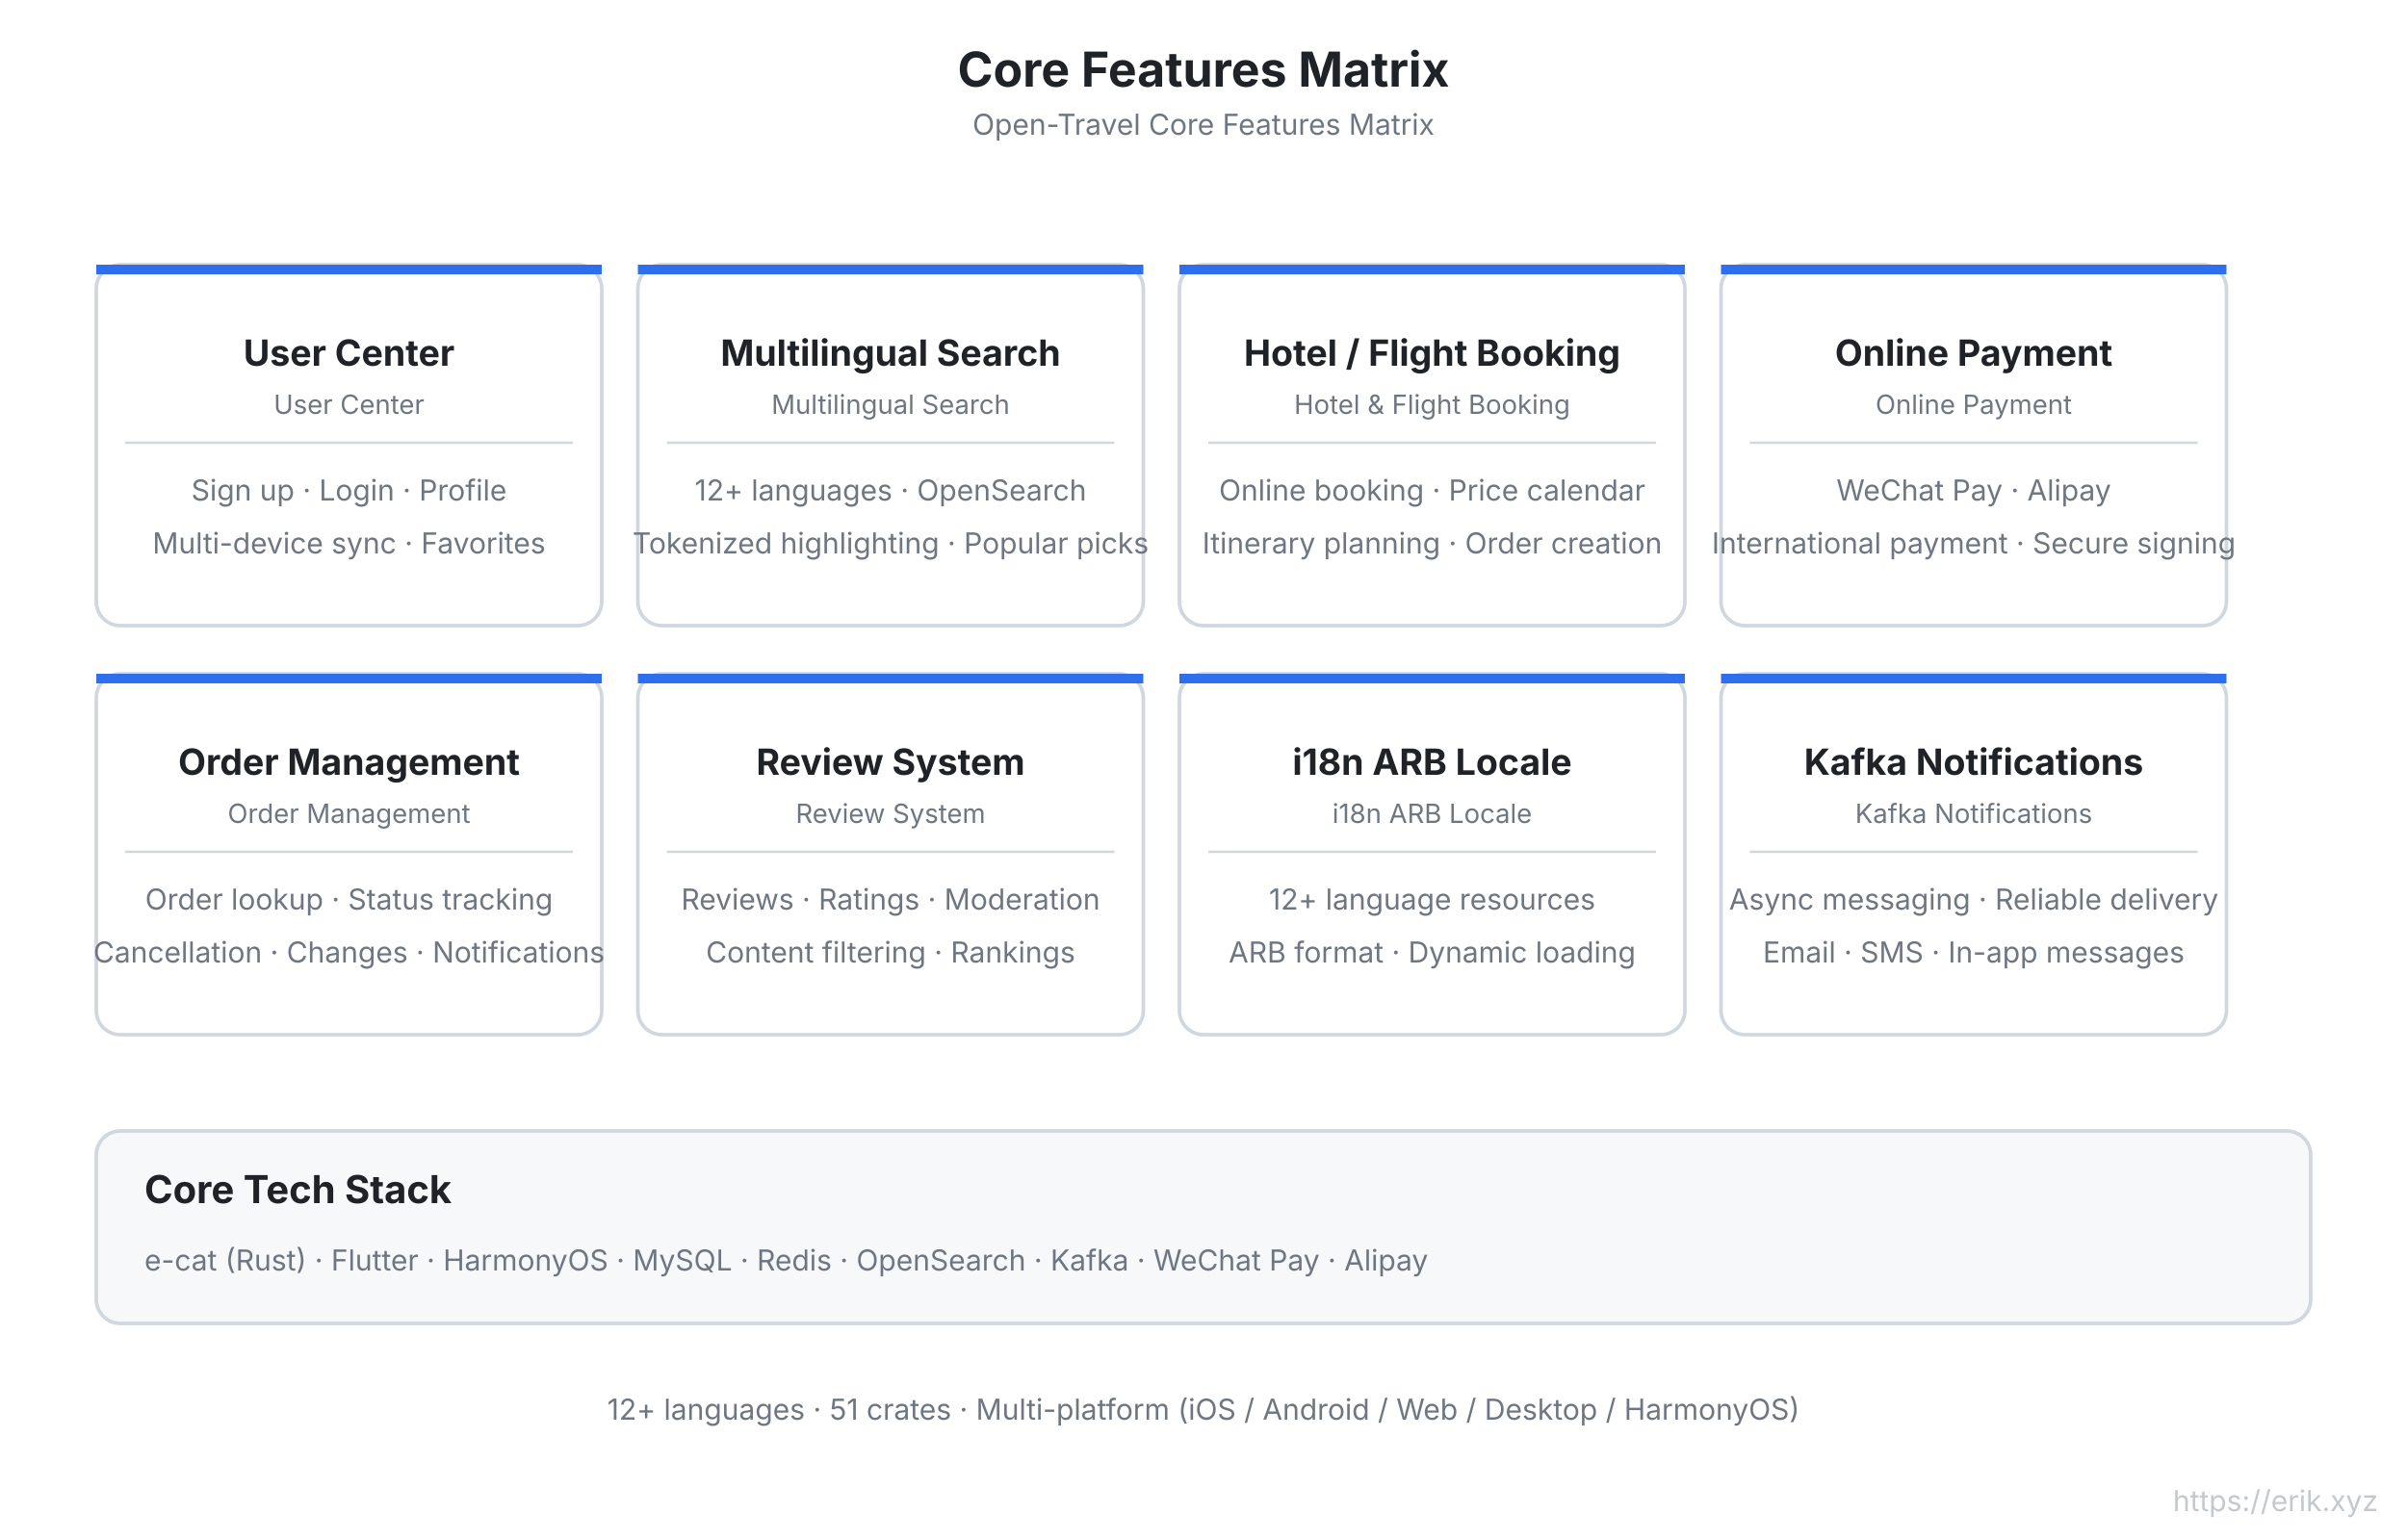
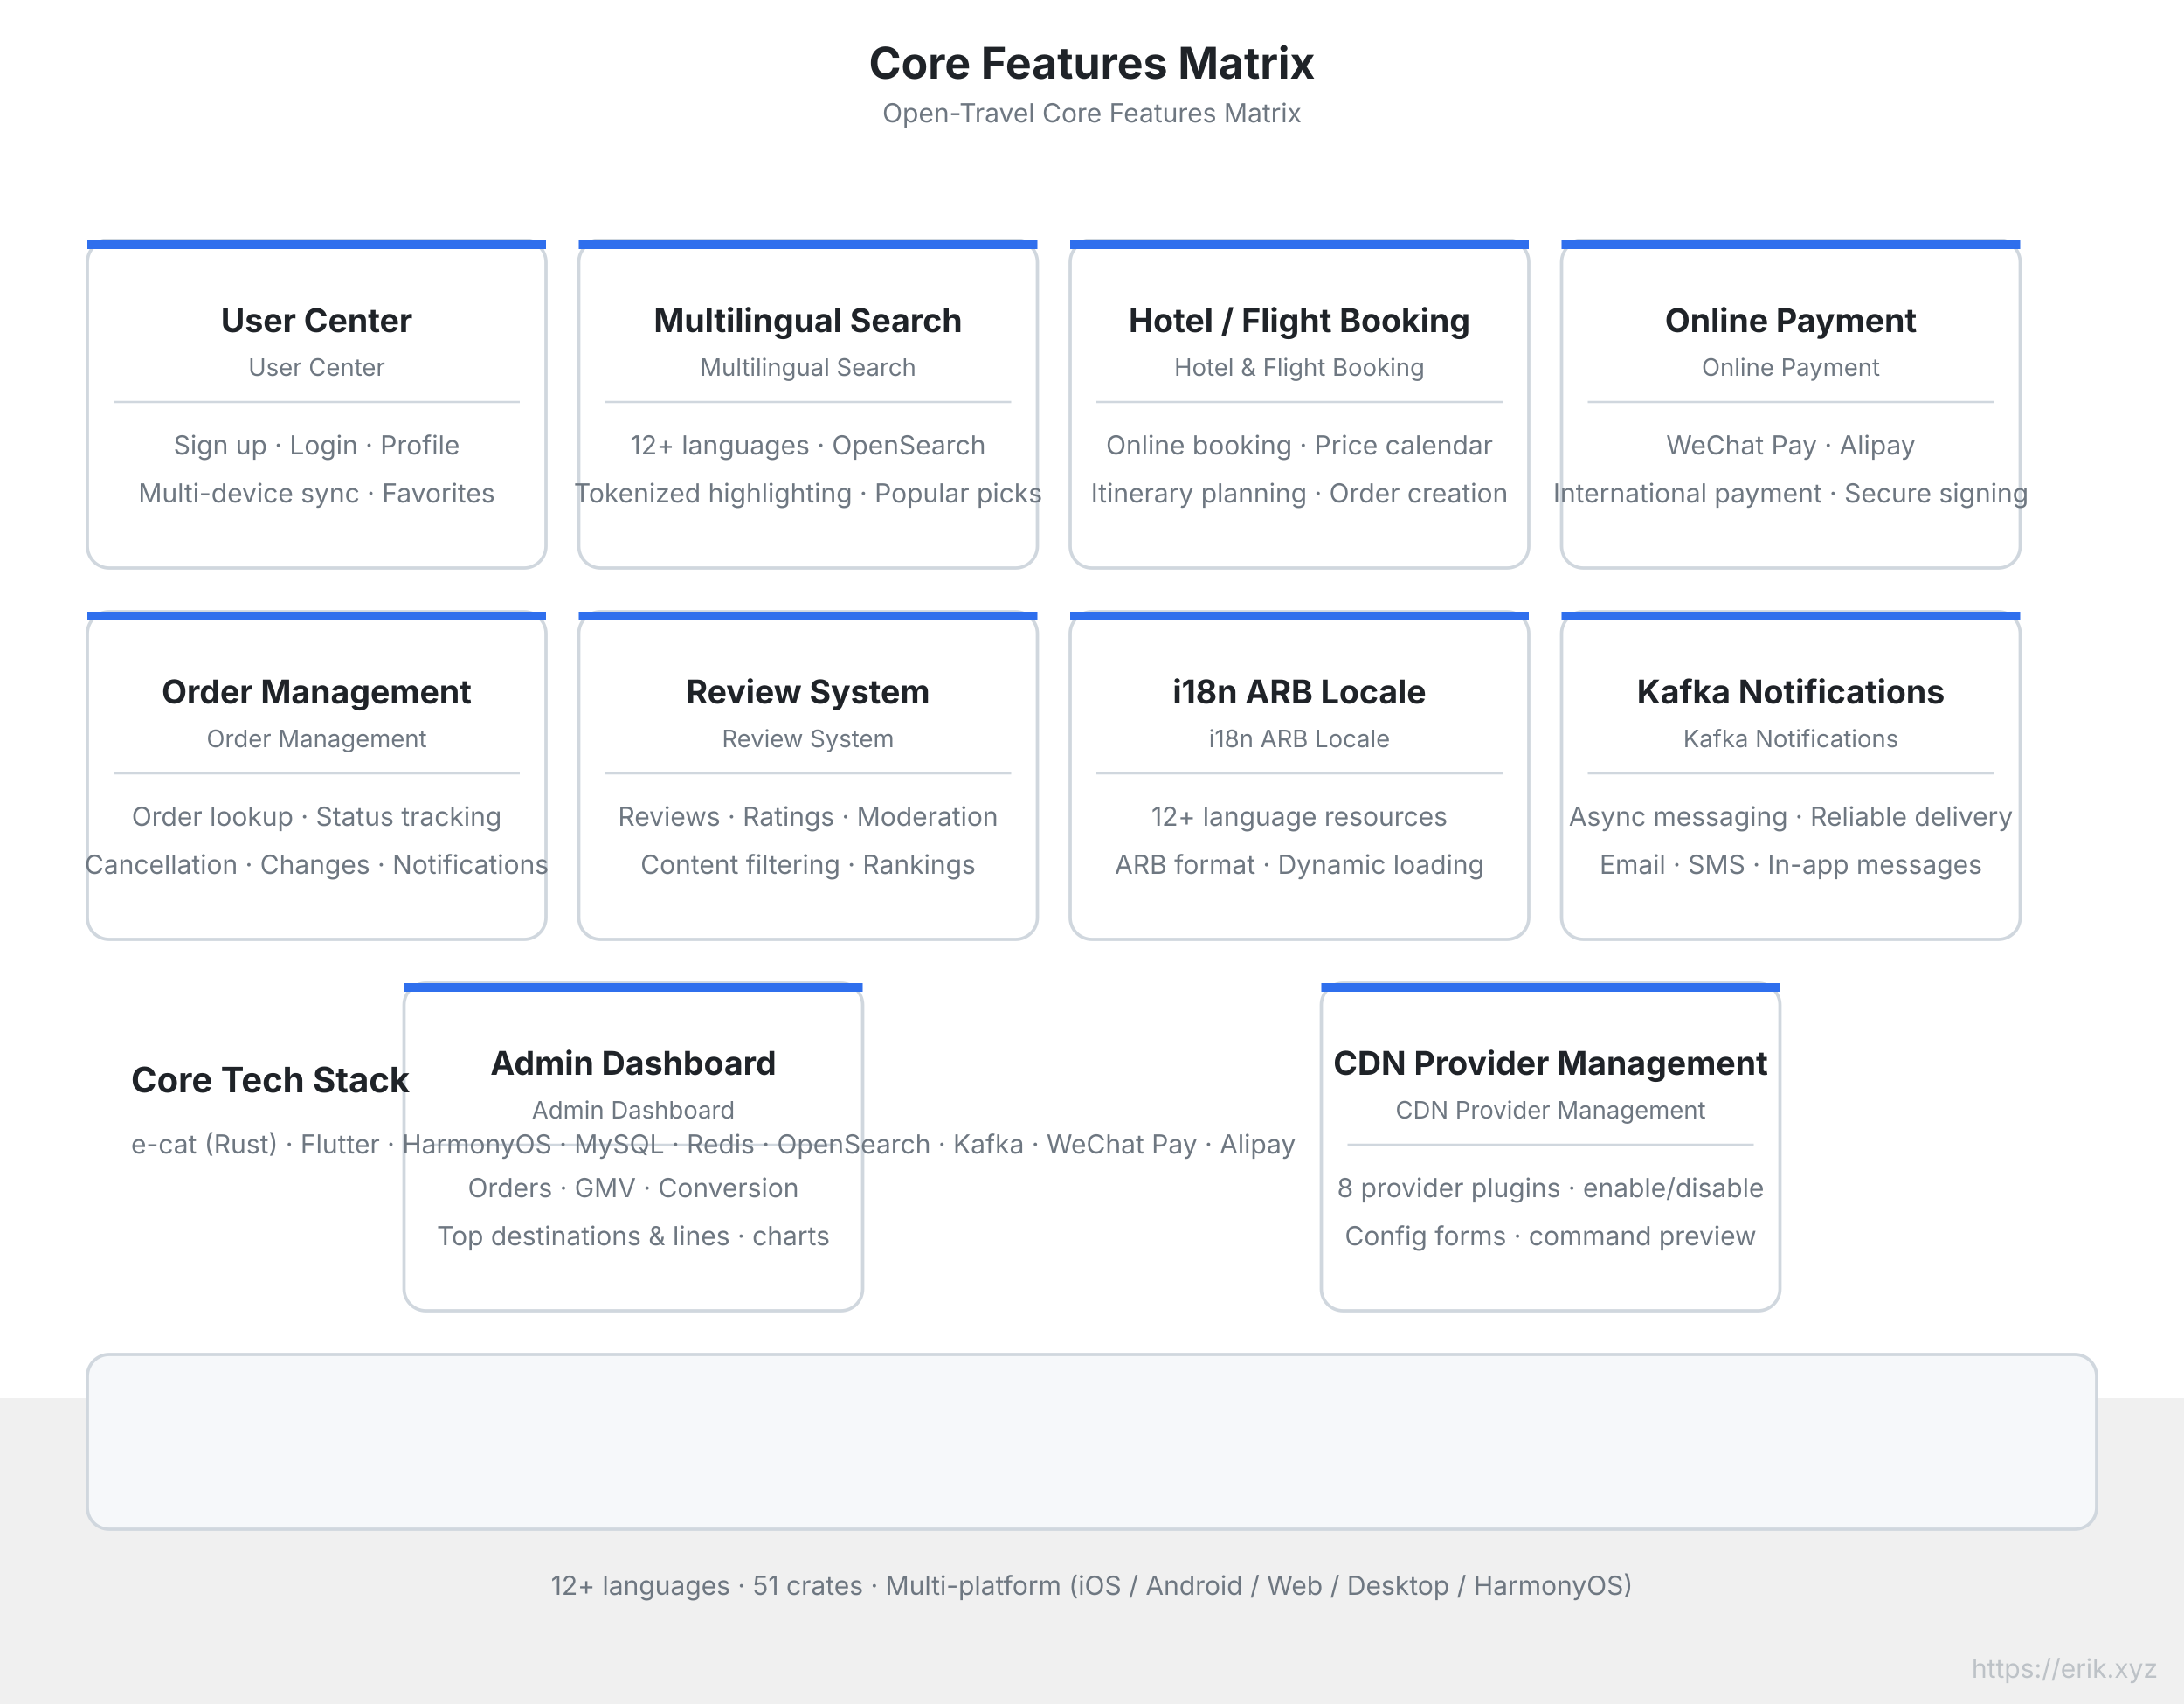
- <svg xmlns="http://www.w3.org/2000/svg" width="1000" height="640" viewBox="0 0 1000 640">
+ <svg xmlns="http://www.w3.org/2000/svg" width="1000" height="780" viewBox="0 0 1000 780">
  <defs>
    <style>
      text { font-family: system-ui, -apple-system, 'Segoe UI', sans-serif; }
      .t-title { font-size: 20px; font-weight: 700; fill: #1f2328; }
      .t-sub  { font-size: 12px; fill: #6e7781; }
      .t-h    { font-size: 16px; font-weight: 700; fill: #1f2328; }
      .t-m    { font-size: 15px; font-weight: 700; fill: #1f2328; }
      .t-eng  { font-size: 11px; fill: #6e7781; }
      .t-s    { font-size: 12px; fill: #6e7781; }
      .panel  { fill: #f6f8fa; stroke: #d0d7de; stroke-width: 1.5; rx: 10; }
      .card   { fill: #ffffff; stroke: #d0d7de; stroke-width: 1.5; rx: 10; }
      .accent { fill: #2f6fed; }
    </style>
  </defs>
  <rect width="1000" height="640" fill="#ffffff" />
  <text x="500" y="36" text-anchor="middle" class="t-title">Core Features Matrix</text>
  <text x="500" y="56" text-anchor="middle" class="t-sub">Open-Travel Core Features Matrix</text>
  <rect x="40" y="110" width="210" height="150" class="card" />
  <rect x="40" y="110" width="210" height="4" class="accent" />
  <text x="145" y="152" text-anchor="middle" class="t-m">User Center</text>
  <text x="145" y="172" text-anchor="middle" class="t-eng">User Center</text>
  <line x1="52" y1="184" x2="238" y2="184" stroke="#d0d7de" stroke-width="1" />
  <text x="145" y="208" text-anchor="middle" class="t-s">Sign up · Login · Profile</text>
  <text x="145" y="230" text-anchor="middle" class="t-s">Multi-device sync · Favorites</text>
  <rect x="265" y="110" width="210" height="150" class="card" />
  <rect x="265" y="110" width="210" height="4" class="accent" />
  <text x="370" y="152" text-anchor="middle" class="t-m">Multilingual Search</text>
  <text x="370" y="172" text-anchor="middle" class="t-eng">Multilingual Search</text>
  <line x1="277" y1="184" x2="463" y2="184" stroke="#d0d7de" stroke-width="1" />
  <text x="370" y="208" text-anchor="middle" class="t-s">12+ languages · OpenSearch</text>
  <text x="370" y="230" text-anchor="middle" class="t-s">Tokenized highlighting · Popular picks</text>
  <rect x="490" y="110" width="210" height="150" class="card" />
  <rect x="490" y="110" width="210" height="4" class="accent" />
  <text x="595" y="152" text-anchor="middle" class="t-m">Hotel / Flight Booking</text>
  <text x="595" y="172" text-anchor="middle" class="t-eng">Hotel &amp; Flight Booking</text>
  <line x1="502" y1="184" x2="688" y2="184" stroke="#d0d7de" stroke-width="1" />
  <text x="595" y="208" text-anchor="middle" class="t-s">Online booking · Price calendar</text>
  <text x="595" y="230" text-anchor="middle" class="t-s">Itinerary planning · Order creation</text>
  <rect x="715" y="110" width="210" height="150" class="card" />
  <rect x="715" y="110" width="210" height="4" class="accent" />
  <text x="820" y="152" text-anchor="middle" class="t-m">Online Payment</text>
  <text x="820" y="172" text-anchor="middle" class="t-eng">Online Payment</text>
  <line x1="727" y1="184" x2="913" y2="184" stroke="#d0d7de" stroke-width="1" />
  <text x="820" y="208" text-anchor="middle" class="t-s">WeChat Pay · Alipay</text>
  <text x="820" y="230" text-anchor="middle" class="t-s">International payment · Secure signing</text>
  <rect x="40" y="280" width="210" height="150" class="card" />
  <rect x="40" y="280" width="210" height="4" class="accent" />
  <text x="145" y="322" text-anchor="middle" class="t-m">Order Management</text>
  <text x="145" y="342" text-anchor="middle" class="t-eng">Order Management</text>
  <line x1="52" y1="354" x2="238" y2="354" stroke="#d0d7de" stroke-width="1" />
  <text x="145" y="378" text-anchor="middle" class="t-s">Order lookup · Status tracking</text>
  <text x="145" y="400" text-anchor="middle" class="t-s">Cancellation · Changes · Notifications</text>
  <rect x="265" y="280" width="210" height="150" class="card" />
  <rect x="265" y="280" width="210" height="4" class="accent" />
  <text x="370" y="322" text-anchor="middle" class="t-m">Review System</text>
  <text x="370" y="342" text-anchor="middle" class="t-eng">Review System</text>
  <line x1="277" y1="354" x2="463" y2="354" stroke="#d0d7de" stroke-width="1" />
  <text x="370" y="378" text-anchor="middle" class="t-s">Reviews · Ratings · Moderation</text>
  <text x="370" y="400" text-anchor="middle" class="t-s">Content filtering · Rankings</text>
  <rect x="490" y="280" width="210" height="150" class="card" />
  <rect x="490" y="280" width="210" height="4" class="accent" />
  <text x="595" y="322" text-anchor="middle" class="t-m">i18n ARB Locale</text>
  <text x="595" y="342" text-anchor="middle" class="t-eng">i18n ARB Locale</text>
  <line x1="502" y1="354" x2="688" y2="354" stroke="#d0d7de" stroke-width="1" />
  <text x="595" y="378" text-anchor="middle" class="t-s">12+ language resources</text>
  <text x="595" y="400" text-anchor="middle" class="t-s">ARB format · Dynamic loading</text>
  <rect x="715" y="280" width="210" height="150" class="card" />
  <rect x="715" y="280" width="210" height="4" class="accent" />
  <text x="820" y="322" text-anchor="middle" class="t-m">Kafka Notifications</text>
  <text x="820" y="342" text-anchor="middle" class="t-eng">Kafka Notifications</text>
  <line x1="727" y1="354" x2="913" y2="354" stroke="#d0d7de" stroke-width="1" />
  <text x="820" y="378" text-anchor="middle" class="t-s">Async messaging · Reliable delivery</text>
  <text x="820" y="400" text-anchor="middle" class="t-s">Email · SMS · In-app messages</text>
-   <rect x="40" y="470" width="920" height="80" class="panel" />
+   <rect x="185" y="450" width="210" height="150" class="card" />
+   <rect x="185" y="450" width="210" height="4" class="accent" />
+   <text x="290" y="492" text-anchor="middle" class="t-m">Admin Dashboard</text>
+   <text x="290" y="512" text-anchor="middle" class="t-eng">Admin Dashboard</text>
+   <line x1="197" y1="524" x2="383" y2="524" stroke="#d0d7de" stroke-width="1" />
+   <text x="290" y="548" text-anchor="middle" class="t-s">Orders · GMV · Conversion</text>
+   <text x="290" y="570" text-anchor="middle" class="t-s">Top destinations &amp; lines · charts</text>
+   <rect x="605" y="450" width="210" height="150" class="card" />
+   <rect x="605" y="450" width="210" height="4" class="accent" />
+   <text x="710" y="492" text-anchor="middle" class="t-m">CDN Provider Management</text>
+   <text x="710" y="512" text-anchor="middle" class="t-eng">CDN Provider Management</text>
+   <line x1="617" y1="524" x2="803" y2="524" stroke="#d0d7de" stroke-width="1" />
+   <text x="710" y="548" text-anchor="middle" class="t-s">8 provider plugins · enable/disable</text>
+   <text x="710" y="570" text-anchor="middle" class="t-s">Config forms · command preview</text>
+   <rect x="40" y="620" width="920" height="80" class="panel" />
  <text x="60" y="500" class="t-h">Core Tech Stack</text>
  <text x="60" y="528" class="t-s">e-cat (Rust) · Flutter · HarmonyOS · MySQL · Redis · OpenSearch · Kafka · WeChat Pay · Alipay</text>
-   <text x="500" y="590" text-anchor="middle" class="t-s">12+ languages · 51 crates · Multi-platform (iOS / Android / Web / Desktop / HarmonyOS)</text>
-   <text x="988" y="628" text-anchor="end" font-size="12" fill="#8b949e" fill-opacity="0.5" font-family="system-ui, -apple-system, 'Segoe UI', sans-serif">https://erik.xyz</text>
+   <text x="500" y="730" text-anchor="middle" class="t-s">12+ languages · 51 crates · Multi-platform (iOS / Android / Web / Desktop / HarmonyOS)</text>
+   <text x="988" y="768" text-anchor="end" font-size="12" fill="#8b949e" fill-opacity="0.5" font-family="system-ui, -apple-system, 'Segoe UI', sans-serif">https://erik.xyz</text>
</svg>
